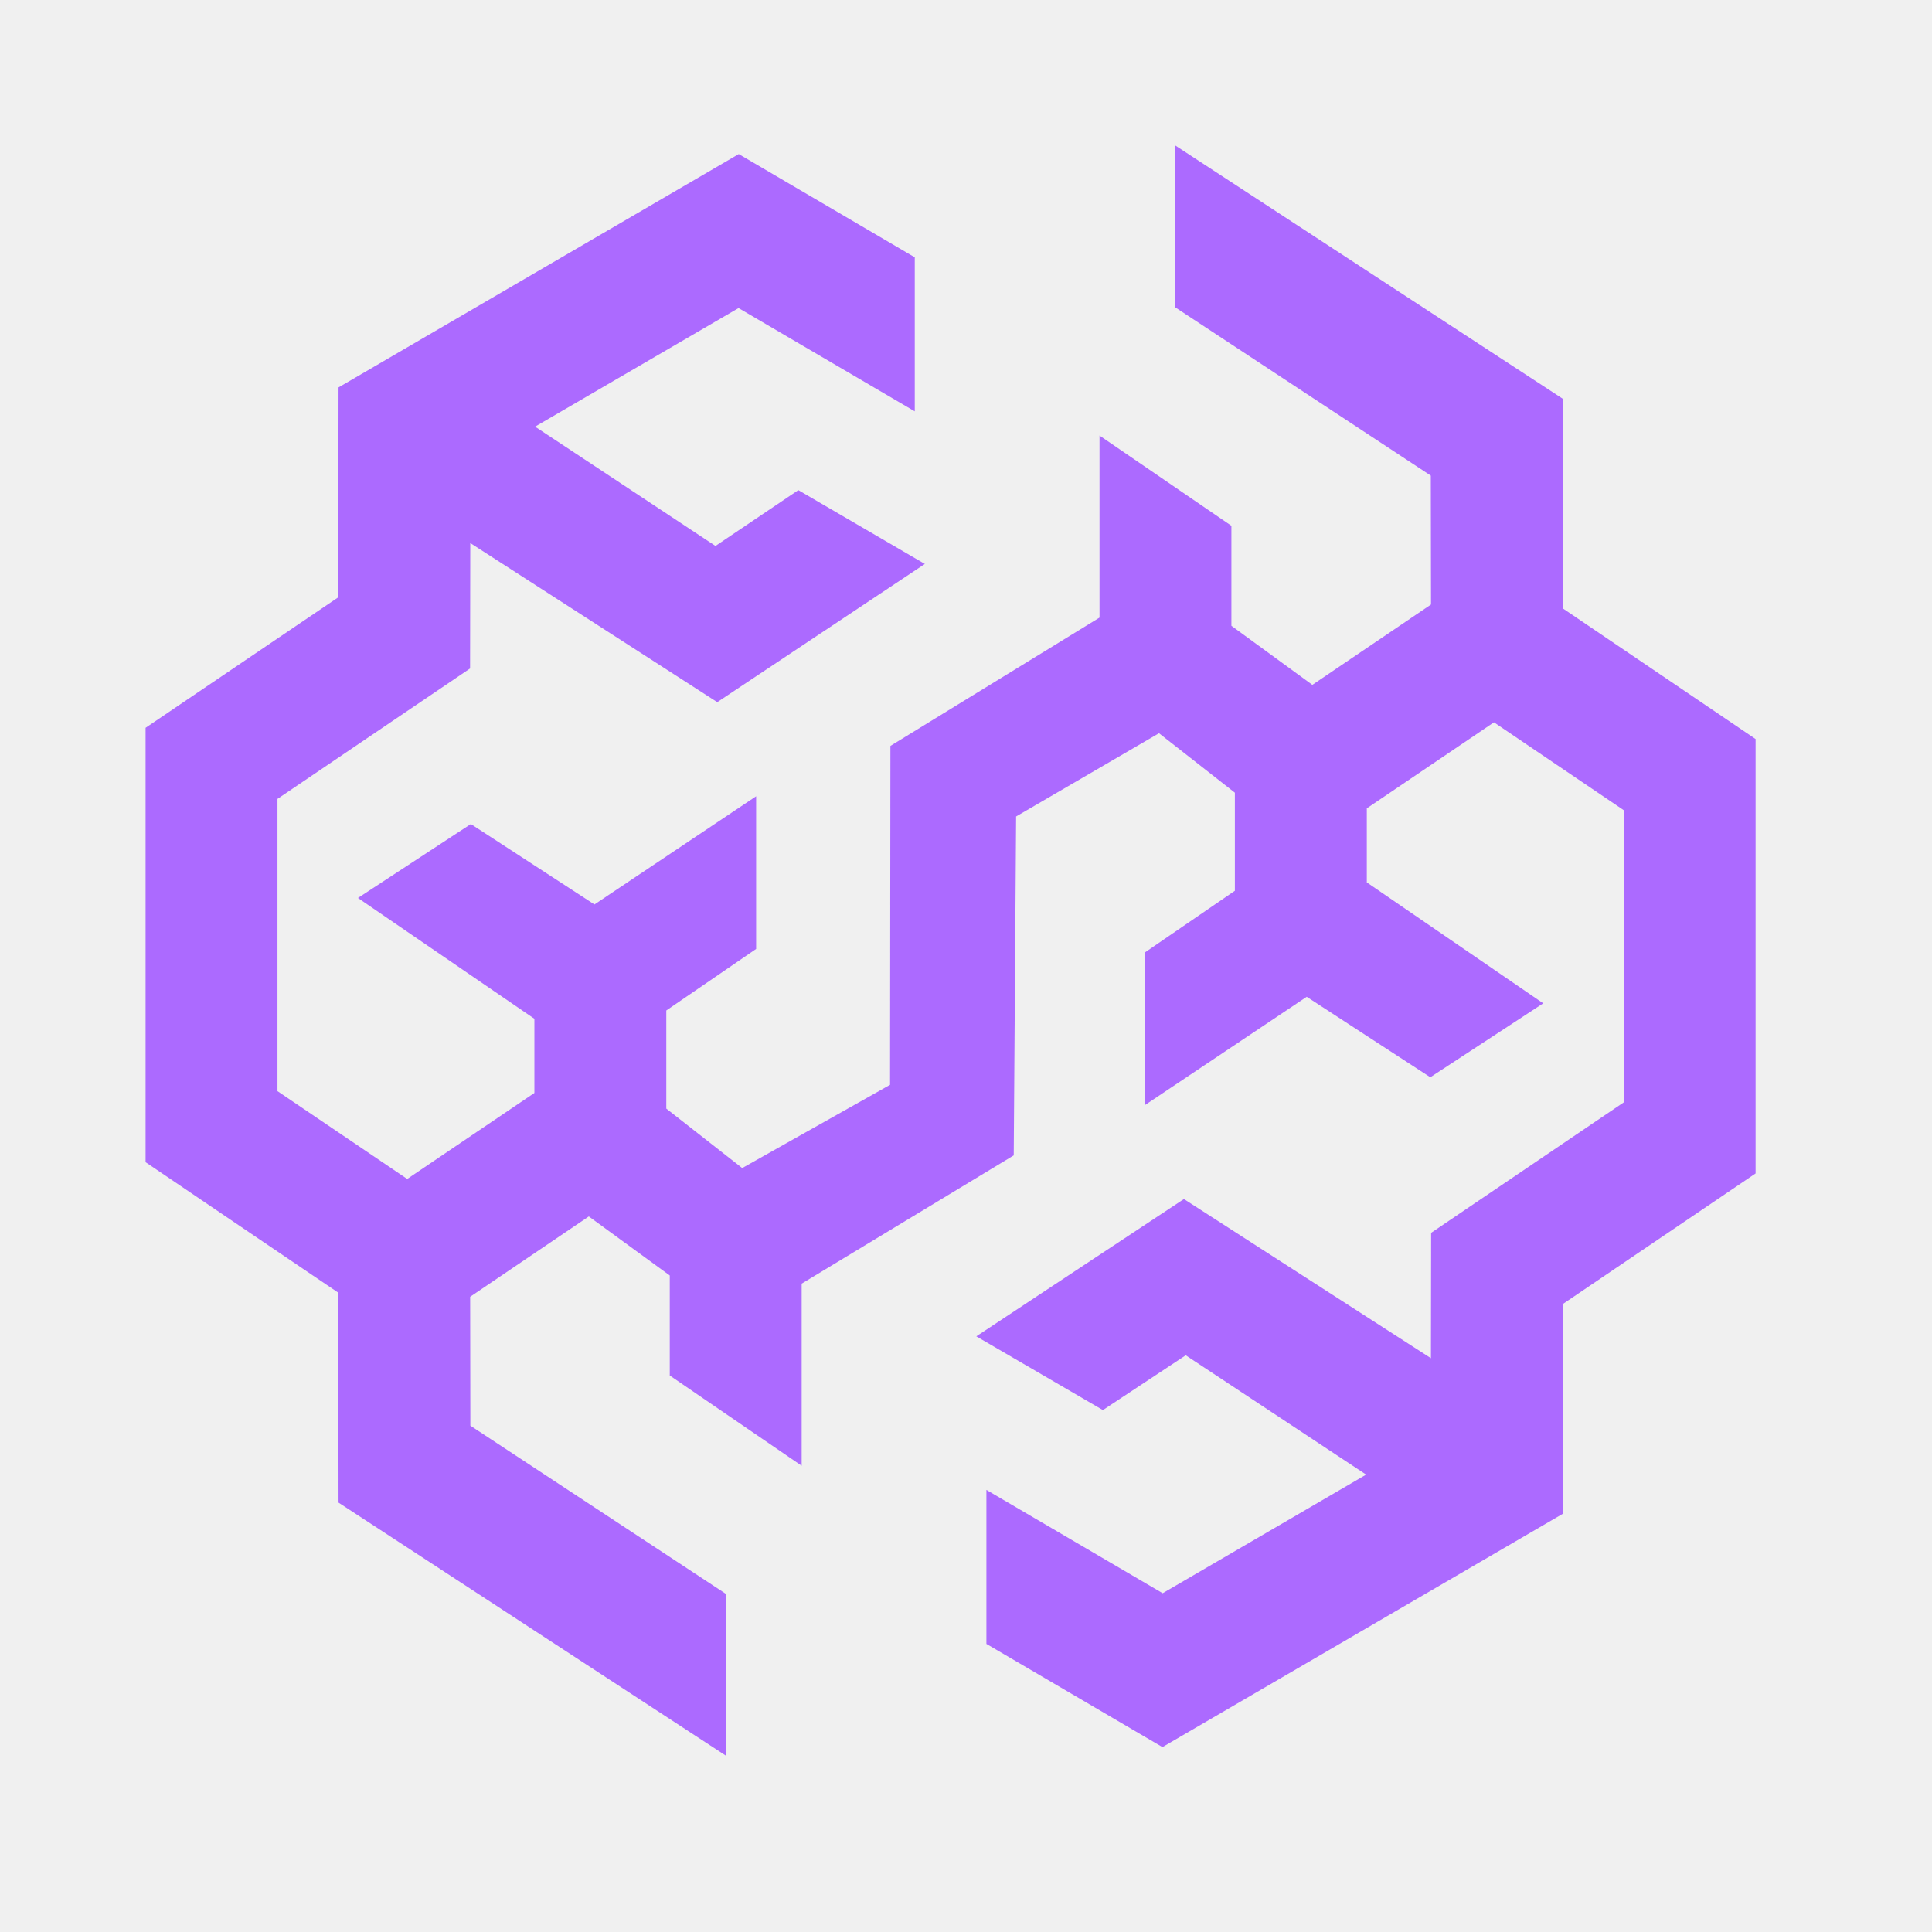
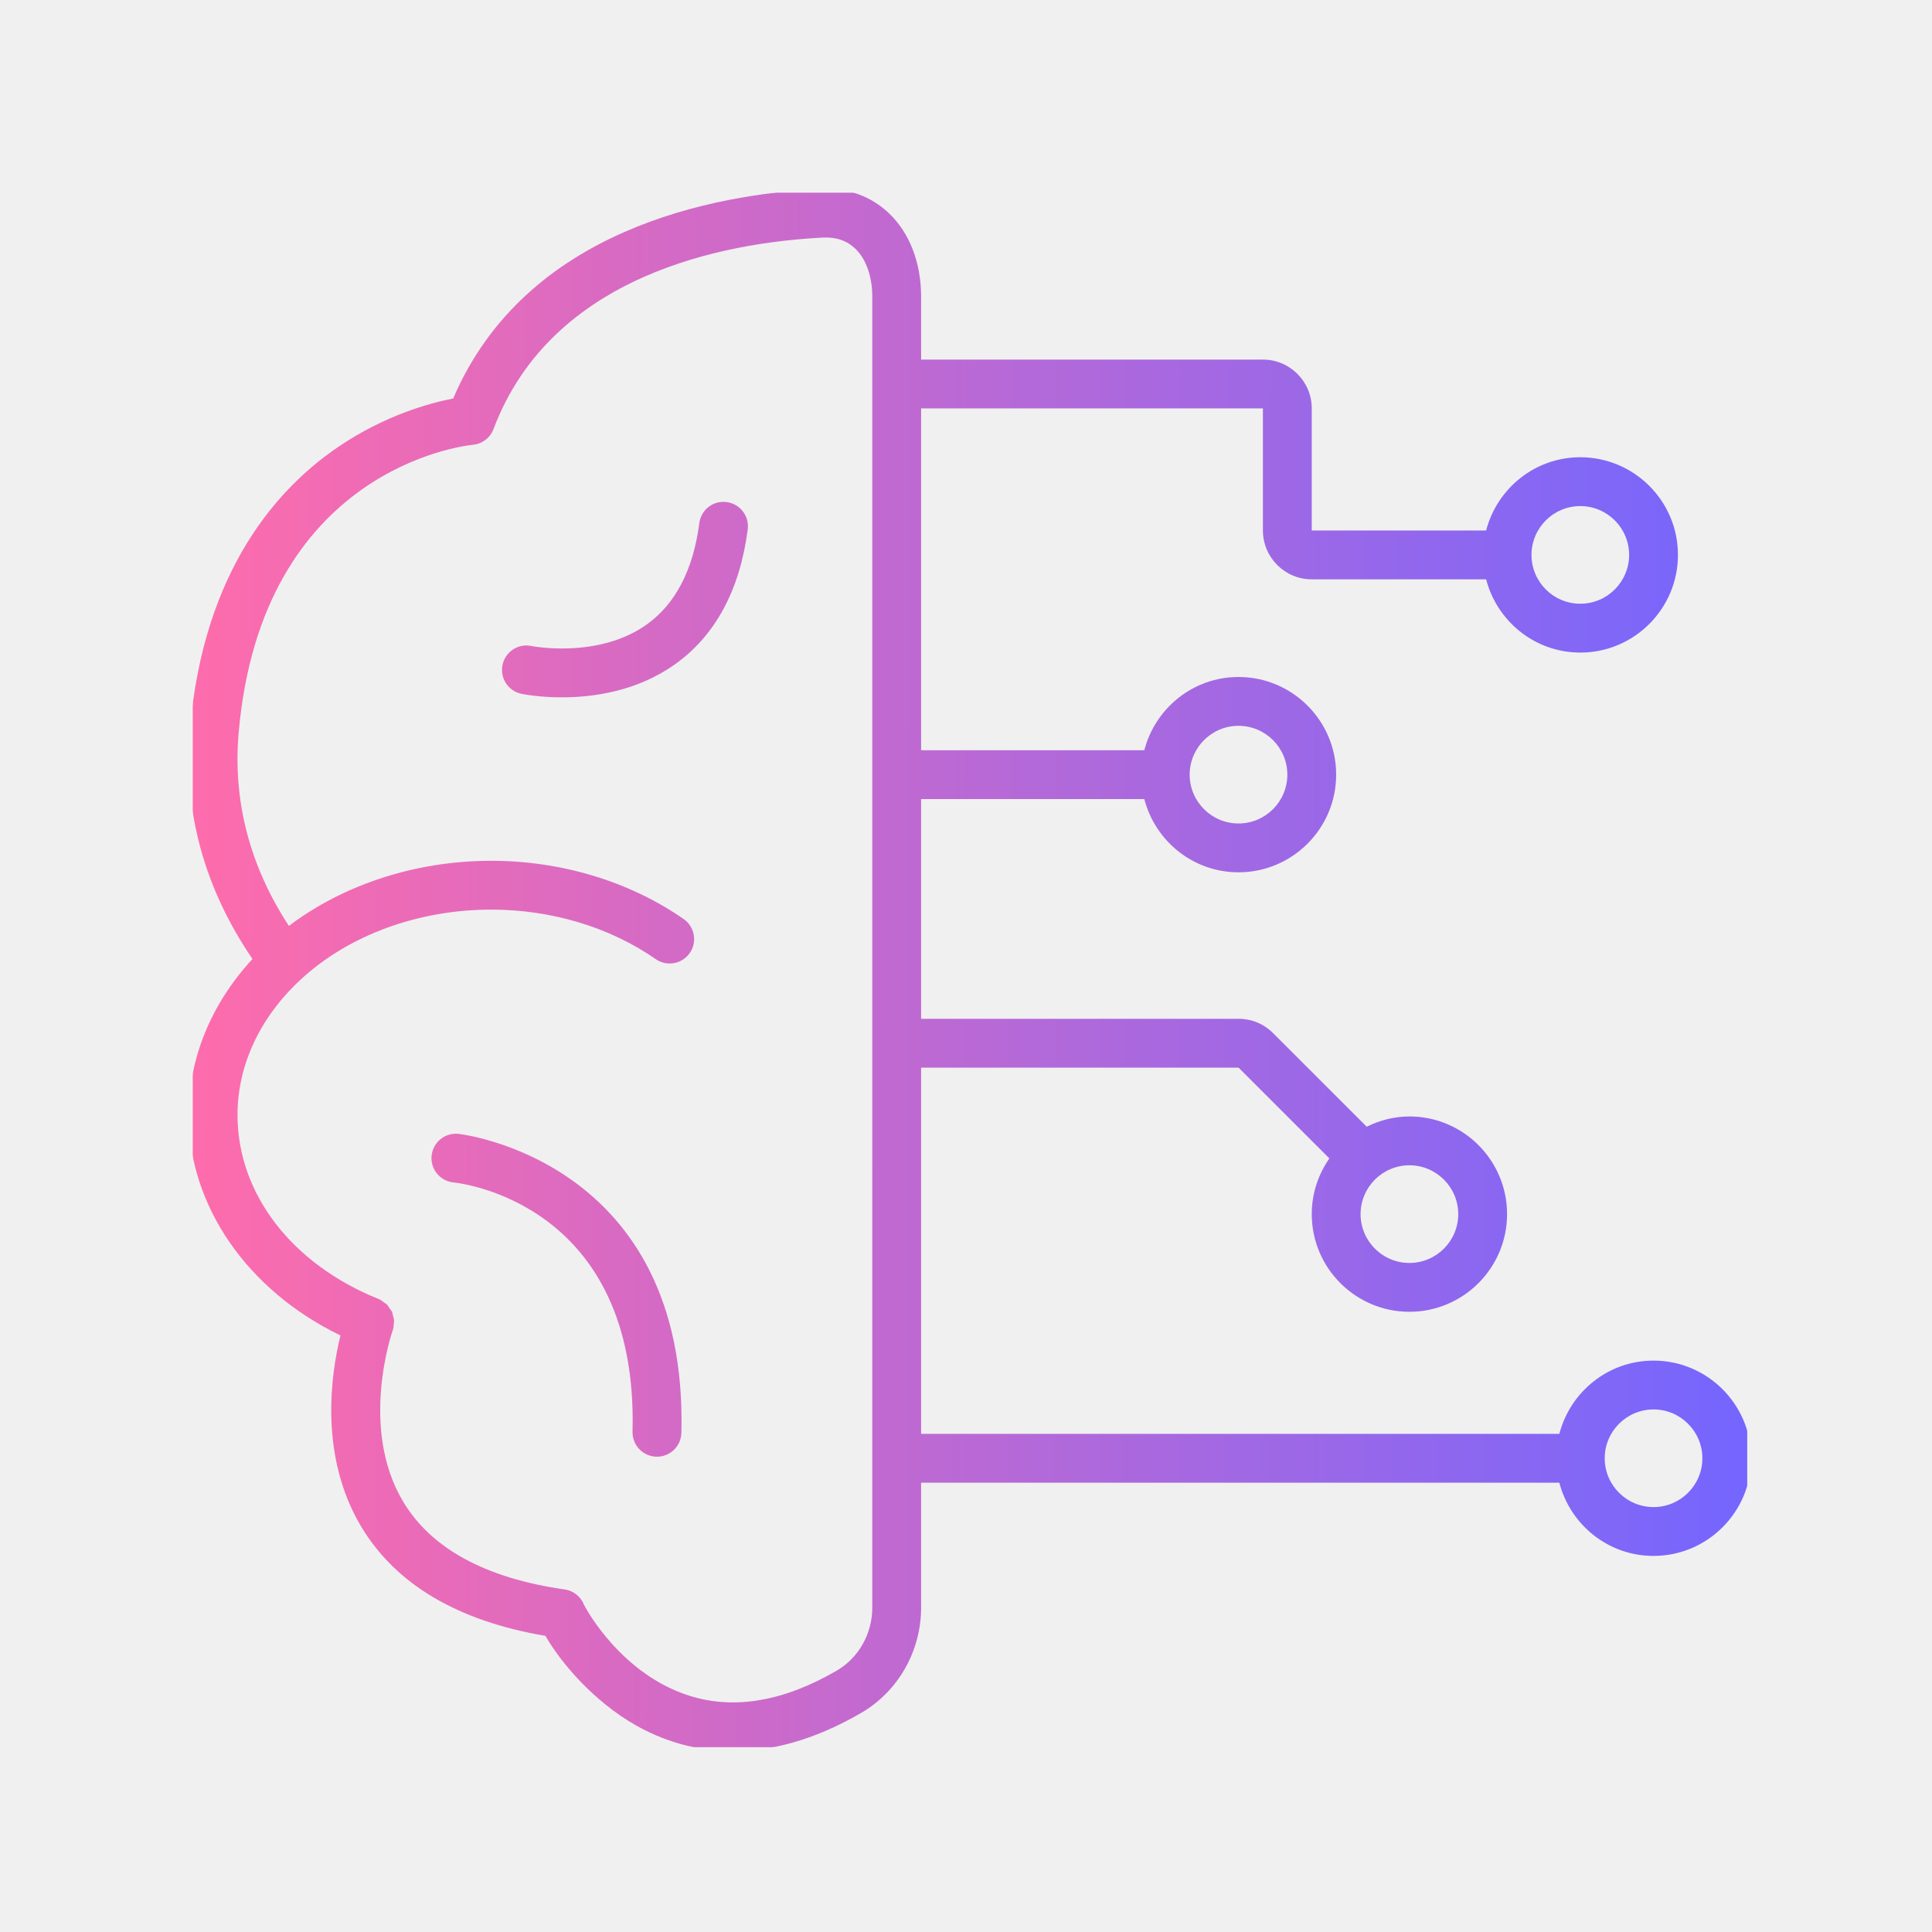
- <svg xmlns="http://www.w3.org/2000/svg" width="48" height="48" viewBox="0 0 48 48">
-   <polygon fill="#AC6AFF" points="38.831 15.118 38.823 9.905 29.203 3.617 29.203 7.639 35.548 11.817 35.553 15.019 32.605 17.015 30.594 15.548 30.594 13.063 27.317 10.821 27.317 15.344 22.122 18.532 22.113 26.952 18.44 29.02 16.554 27.543 16.554 25.105 18.786 23.576 18.786 23.556 18.786 19.783 14.769 22.471 11.698 20.473 8.893 22.31 13.277 25.311 13.277 27.154 10.117 29.291 6.894 27.109 6.894 19.848 11.679 16.608 11.684 13.492 17.82 17.445 22.978 14.011 19.834 12.177 17.776 13.564 13.294 10.6 18.349 7.654 22.727 10.22 22.727 6.393 18.354 3.828 8.411 9.625 8.404 14.84 3.617 18.082 3.617 28.874 8.404 32.116 8.411 37.332 18.032 43.617 18.032 39.598 11.686 35.42 11.681 32.218 14.629 30.222 16.64 31.689 16.64 34.174 19.917 36.416 19.917 31.892 25.186 28.705 25.245 20.285 28.795 18.217 30.68 19.694 30.68 22.131 28.448 23.661 28.448 23.68 28.448 27.454 32.465 24.765 35.536 26.764 38.341 24.927 33.958 21.923 33.958 20.083 37.117 17.946 40.34 20.128 40.34 27.389 35.556 30.629 35.551 33.744 29.414 29.79 24.256 33.201 27.401 35.033 29.459 33.672 33.941 36.636 28.886 39.583 24.507 37.016 24.507 40.842 28.881 43.406 38.823 37.612 38.831 32.396 43.617 29.154 43.617 18.361" />
+ <svg xmlns="http://www.w3.org/2000/svg" version="1.1" width="128" height="128" viewBox="0 0 128 128">
+   <g transform="matrix(0.8046875,0,0,0.8046875,12.76075,12.75945)">
+     <svg viewBox="0 0 95 95" data-background-color="#ffffff" preserveAspectRatio="xMidYMid meet" height="128" width="128">
+       <g id="tight-bounds" transform="matrix(1,0,0,1,-0.2405,-0.2392957)">
+         <svg viewBox="0 0 95.481 95.479" height="95.479" width="95.481">
+           <g>
+             <svg viewBox="0 0 95.481 95.479" height="95.479" width="95.481">
+               <g>
+                 <svg viewBox="0 0 95.481 95.479" height="95.479" width="95.481">
+                   <g id="textblocktransform">
+                     <svg viewBox="0 0 95.481 95.479" height="95.479" width="95.481" id="textblock">
+                       <g>
+                         <svg viewBox="0 0 95.481 95.479" height="95.479" width="95.481">
+                           <g>
+                             <svg viewBox="0 0 95.481 95.479" height="95.479" width="95.481">
+                               <g>
+                                 <svg version="1.1" x="0" y="0" viewBox="3.001 3.002 63.998 63.996" style="enable-background:new 0 0 70 70;" xml:space="preserve" height="95.479" width="95.481" class="icon-icon-0" data-fill-palette-color="accent" id="icon-0" />
+                               </g>
+                             </svg>
+                           </g>
+                         </svg>
+                       </g>
+                     </svg>
+                   </g>
+                 </svg>
+               </g>
+             </svg>
+           </g>
+           <defs />
+           <mask id="4b396d68-0a55-4048-a0c2-7a60675c3983">
+             <g id="SvgjsG1576">
+               <svg viewBox="0 0 95.481 95.479" height="95.479" width="95.481">
+                 <g>
+                   <svg viewBox="0 0 95.481 95.479" height="95.479" width="95.481">
+                     <g>
+                       <svg viewBox="0 0 95.481 95.479" height="95.479" width="95.481">
+                         <g id="SvgjsG1575">
+                           <svg viewBox="0 0 95.481 95.479" height="95.479" width="95.481" id="SvgjsSvg1574">
+                             <g>
+                               <svg viewBox="0 0 95.481 95.479" height="95.479" width="95.481">
+                                 <g>
+                                   <svg viewBox="0 0 95.481 95.479" height="95.479" width="95.481">
+                                     <g>
+                                       <svg version="1.1" x="0" y="0" viewBox="3.001 3.002 63.998 63.996" style="enable-background:new 0 0 70 70;" xml:space="preserve" height="95.479" width="95.481" class="icon-icon-0" data-fill-palette-color="accent" id="SvgjsSvg1573">
+                                         <path d="M9.218 49.971c-0.388 1.576-0.888 4.934 0.855 7.84 1.413 2.355 3.948 3.856 7.541 4.465 0.605 1.059 1.949 2.671 3.711 3.669 1.003 0.566 2.34 1.054 3.973 1.053 1.508 0 3.269-0.416 5.251-1.569 1.512-0.879 2.451-2.53 2.451-4.307v-5.12h26.141c0.447 1.72 1.999 3 3.858 2.999 2.206 0 4-1.794 4-3.999s-1.794-4-4-4c-1.859 0-3.411 1.28-3.858 3H33v-15h13.002l3.72 3.719c-0.452 0.648-0.722 1.432-0.722 2.281 0 2.206 1.794 4 4 4s4-1.794 4-4-1.794-4-4-4c-0.63 0-1.219 0.16-1.749 0.42l-3.835-3.834c-0.378-0.378-0.88-0.586-1.414-0.586H33v-9h9.142c0.447 1.72 1.999 3 3.858 3 2.206 0 4-1.794 4-4s-1.794-4-4-4c-1.859 0-3.411 1.28-3.858 3h-9.142v-14h14v5c0 1.103 0.897 2 2 2h7.142c0.447 1.72 1.999 3 3.857 3 2.206 0 4-1.794 4-4s-1.794-4-4-4c-1.858 0-3.41 1.28-3.857 3h-7.142v-5c0-1.103-0.897-2-2-2h-14V7.426c0-1.392-0.467-2.604-1.314-3.414-0.74-0.708-1.717-1.06-2.819-1.004-4.385 0.228-12.063 1.657-15.033 8.588-0.936 0.181-2.792 0.679-4.714 1.987-2.459 1.672-5.507 5.034-6.066 11.558-0.284 3.354 0.586 6.514 2.56 9.412-1.687 1.826-2.612 4.062-2.613 6.387C3.001 44.669 5.414 48.132 9.218 49.971zM62.999 53.002c1.103 0 2 0.897 2 2 0 1.103-0.897 2-2 1.999s-2-0.897-2-1.999C60.999 53.899 61.897 53.002 62.999 53.002zM53 43.002c1.103 0 2 0.897 2 2s-0.897 2-2 2-2-0.897-2-2S51.898 43.002 53 43.002zM46 25.002c1.103 0 2 0.897 2 2s-0.897 2-2 2-2-0.897-2-2S44.898 25.002 46 25.002zM59.999 16.002c1.103 0 2 0.897 2 2s-0.897 2-2 2-1.999-0.897-1.999-2S58.897 16.002 59.999 16.002zM23.274 32.916c-2.213-1.539-5.01-2.386-7.877-2.386-3.078 0-6.036 0.963-8.291 2.668-1.599-2.447-2.297-5.095-2.06-7.887 0.933-10.849 9.244-11.785 9.594-11.819 0.382-0.035 0.711-0.285 0.846-0.643 2.391-6.34 9.476-7.636 13.479-7.844 0.564-0.029 0.999 0.127 1.339 0.453 0.442 0.422 0.696 1.14 0.696 1.968v53.696c0 1.068-0.559 2.056-1.457 2.579-2.172 1.262-4.202 1.607-6.037 1.026-2.75-0.872-4.183-3.472-4.309-3.714-0.126-0.333-0.425-0.585-0.795-0.638-3.229-0.46-5.451-1.665-6.607-3.582-1.834-3.042-0.448-6.999-0.435-7.036 0.036-0.099 0.041-0.2 0.045-0.3 0.001-0.024 0.011-0.048 0.011-0.072-0.003-0.085-0.029-0.163-0.052-0.243-0.013-0.045-0.015-0.092-0.034-0.135-0.023-0.051-0.063-0.092-0.095-0.14-0.041-0.062-0.075-0.126-0.129-0.178-0.025-0.023-0.059-0.035-0.086-0.056-0.072-0.056-0.142-0.116-0.231-0.151-3.57-1.432-5.788-4.321-5.788-7.542 0-2.033 0.919-4.002 2.588-5.545 1.966-1.821 4.813-2.865 7.808-2.865 2.463 0 4.854 0.72 6.734 2.028 0.455 0.315 1.076 0.204 1.393-0.25C23.839 33.855 23.727 33.232 23.274 32.916z" fill="white" />
+                                         <path d="M14.047 41.714c-0.552-0.056-1.041 0.346-1.096 0.895-0.055 0.549 0.346 1.04 0.895 1.095 0.31 0.031 7.576 0.87 7.335 10.208-0.014 0.552 0.422 1.011 0.975 1.025 0.009 0 0.018 0 0.025 0.001 0.541 0 0.985-0.431 1-0.974C23.469 42.792 14.141 41.724 14.047 41.714z" fill="white" />
+                                         <path d="M25.036 15.838c-0.551-0.075-1.049 0.315-1.12 0.862-0.25 1.913-0.974 3.309-2.153 4.151-1.984 1.417-4.688 0.889-4.726 0.882-0.538-0.113-1.068 0.233-1.181 0.773-0.114 0.541 0.232 1.071 0.772 1.184 0.062 0.013 0.718 0.146 1.661 0.146 1.271 0 3.063-0.242 4.619-1.345 1.659-1.177 2.666-3.038 2.991-5.532C25.971 16.411 25.584 15.909 25.036 15.838z" fill="white" />
+                                       </svg>
+                                     </g>
+                                   </svg>
+                                 </g>
+                               </svg>
+                             </g>
+                           </svg>
+                         </g>
+                       </svg>
+                     </g>
+                   </svg>
+                 </g>
+                 <defs>
+                   <mask />
+                 </defs>
+               </svg>
+               <rect width="95.481" height="95.479" fill="black" stroke="none" visibility="hidden" />
+             </g>
+           </mask>
+           <linearGradient x1="0" x2="1" y1="0.548" y2="0.55" id="cb074c1c-7b84-4125-a305-3a119e4dec33">
+             <stop stop-color="#ff6cab" offset="0" />
+             <stop stop-color="#7366ff" offset="1" />
+           </linearGradient>
+           <rect width="95.481" height="95.479" fill="url(#cb074c1c-7b84-4125-a305-3a119e4dec33)" mask="url(#4b396d68-0a55-4048-a0c2-7a60675c3983)" data-fill-palette-color="accent" />
+         </svg>
+         <rect width="95.481" height="95.479" fill="none" stroke="none" visibility="hidden" />
+       </g>
+     </svg>
+   </g>
</svg>
